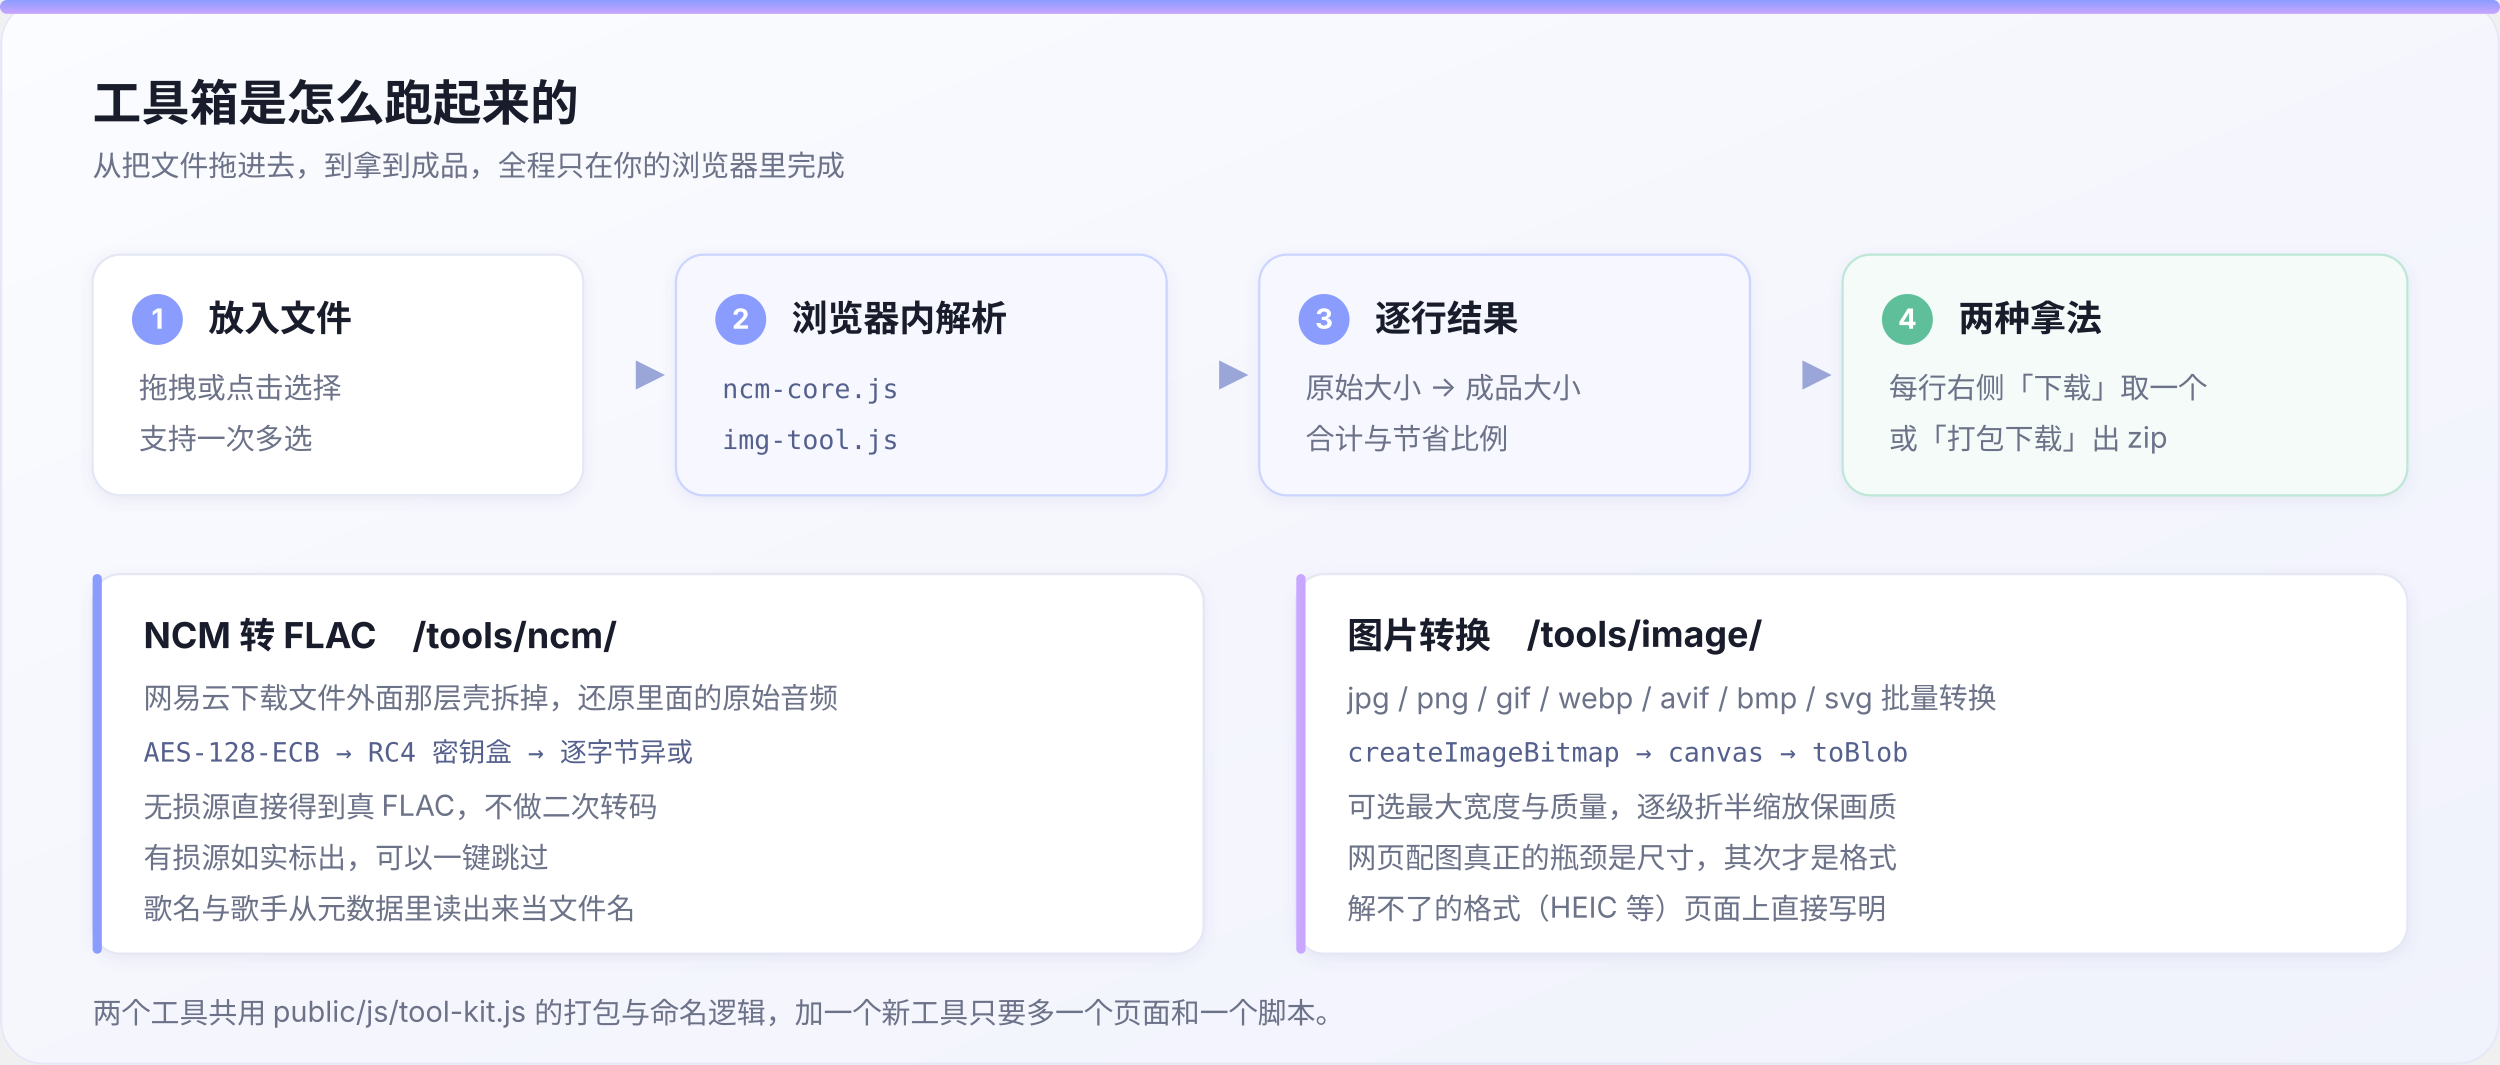
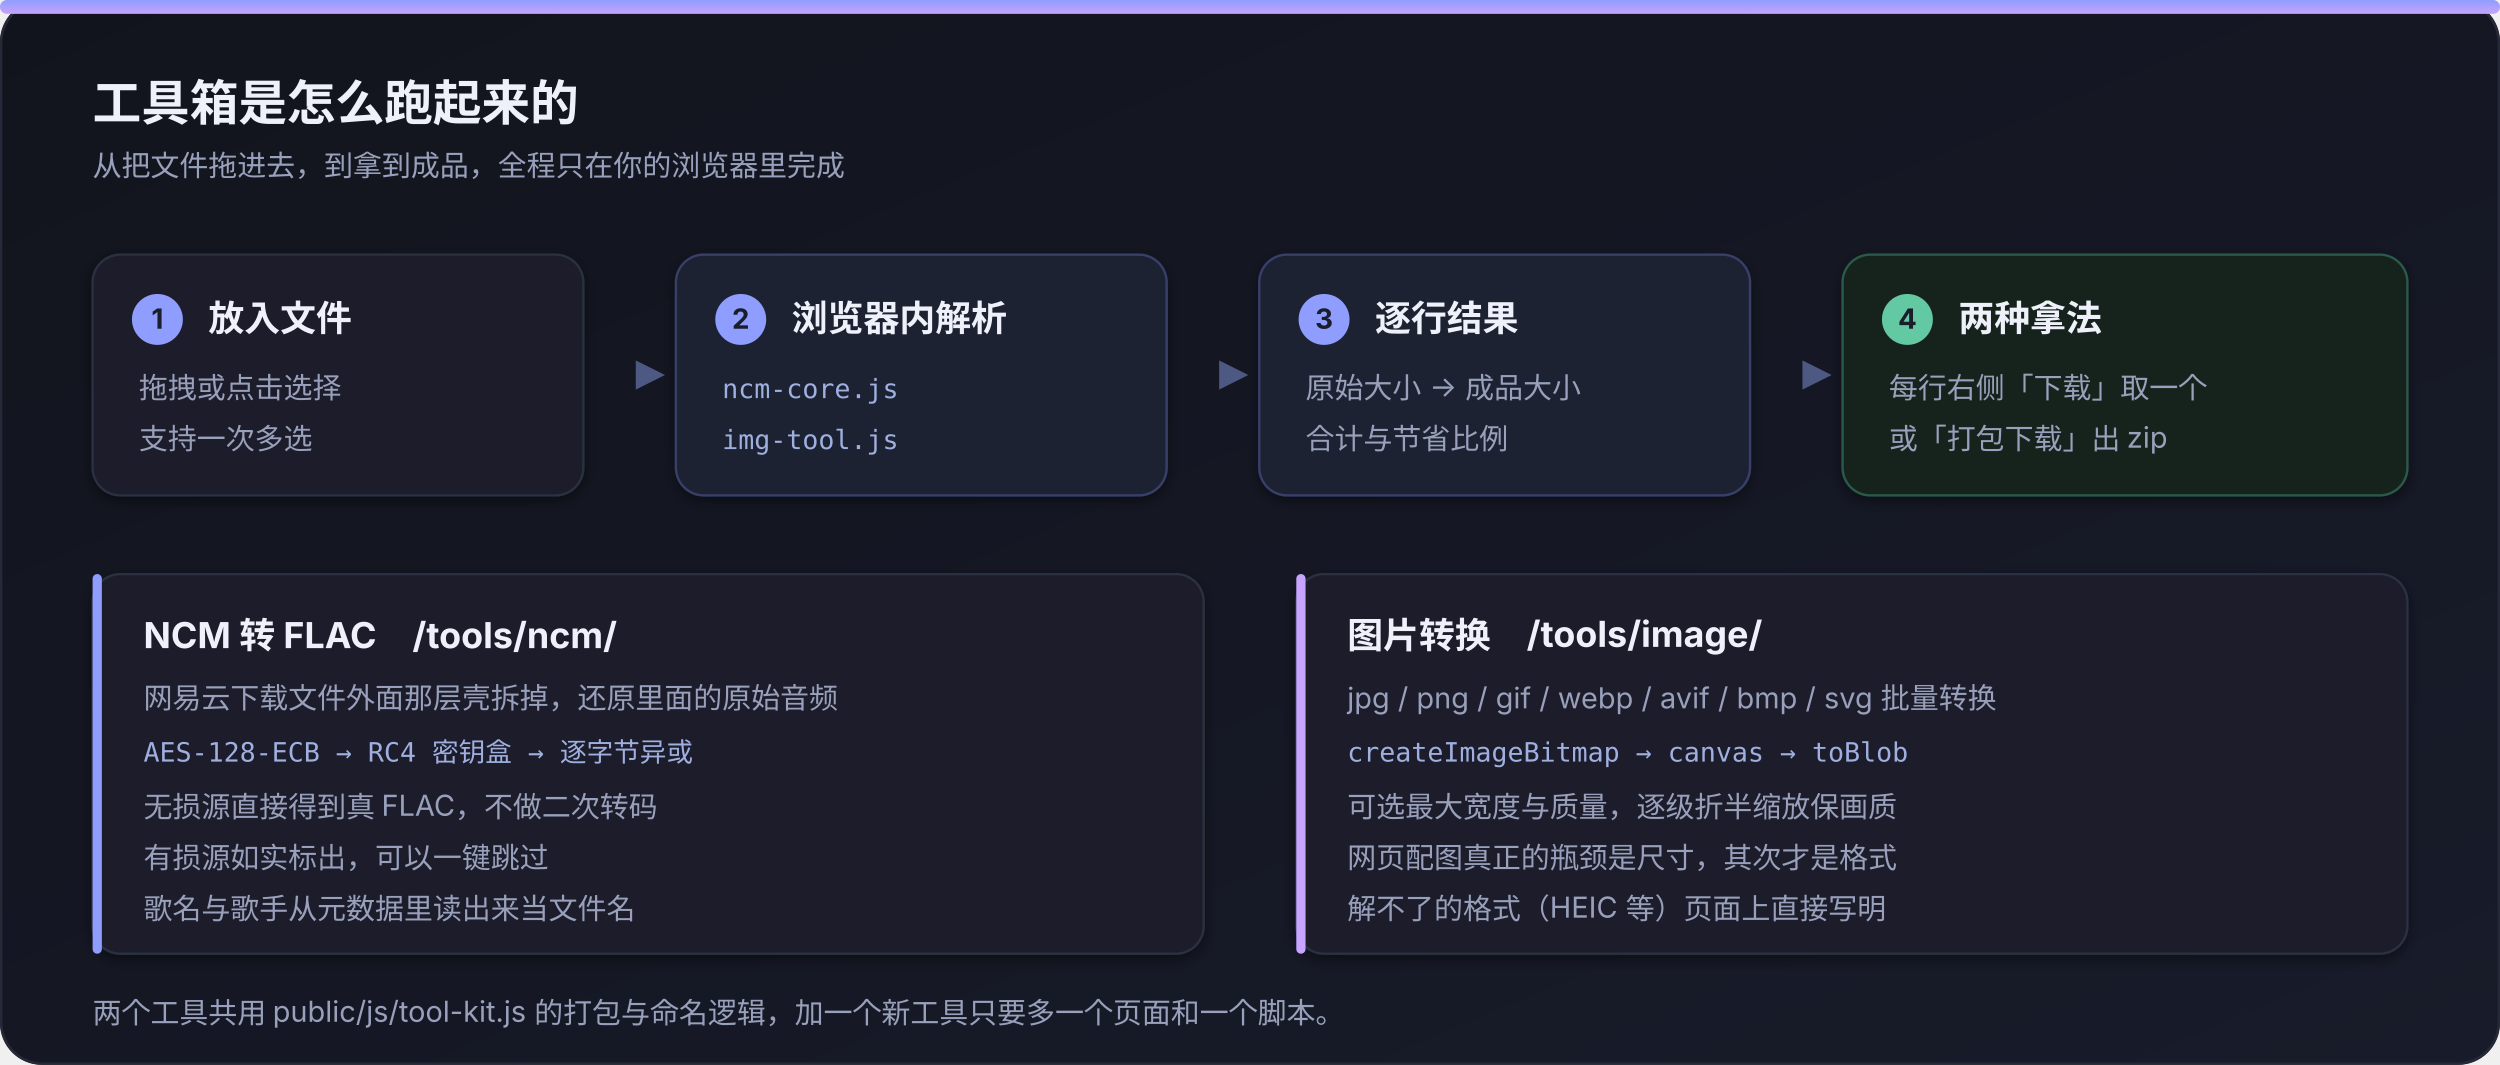
<svg xmlns="http://www.w3.org/2000/svg" viewBox="0 0 1080 460" width="1080" height="460" role="img" aria-label="工具箱工作流">
  <defs>
    <linearGradient id="bg2" x1="0" y1="0" x2="1" y2="1">
-       <stop offset="0%" stop-color="#fbfcff" />
-       <stop offset="55%" stop-color="#f5f6fd" />
-       <stop offset="100%" stop-color="#f0f2fc" />
+       <stop offset="0%" stop-color="#12141d" />
+       <stop offset="55%" stop-color="#151824" />
+       <stop offset="100%" stop-color="#181c2a" />
    </linearGradient>
    <linearGradient id="edge2" x1="0" y1="0" x2="0" y2="1">
-       <stop offset="0%" stop-color="#8b9cff" />
-       <stop offset="100%" stop-color="#c9a6ff" />
+       <stop offset="0%" stop-color="#8f9dff" />
+       <stop offset="100%" stop-color="#c6a4ff" />
    </linearGradient>
    <linearGradient id="line" x1="0" y1="0" x2="1" y2="0">
-       <stop offset="0%" stop-color="#c3cbea" />
-       <stop offset="100%" stop-color="#9aa6d8" />
+       <stop offset="0%" stop-color="#3b4468" />
+       <stop offset="100%" stop-color="#4d5883" />
    </linearGradient>
    <filter id="soft2" x="-20%" y="-20%" width="140%" height="150%">
-       <feDropShadow dx="0" dy="2" stdDeviation="3" flood-color="#5b63a8" flood-opacity="0.10" />
+       <feDropShadow dx="0" dy="2" stdDeviation="3" flood-color="#000000" flood-opacity="0.45" />
    </filter>
    <marker id="arrow2" viewBox="0 0 10 10" refX="9" refY="5" markerWidth="7" markerHeight="7" orient="auto-start-reverse">
-       <path d="M 0 0 L 10 5 L 0 10 z" fill="#9aa6d8" />
+       <path d="M 0 0 L 10 5 L 0 10 z" fill="#4d5883" />
    </marker>
    <style>
-       .c    { fill: #ffffff; stroke: #e4e7f4; stroke-width: 1; }
-       .ch   { fill: #f7f8ff; stroke: #ccd5ff; stroke-width: 1; }
-       .cg   { fill: #f4fbf8; stroke: #bfe7d8; stroke-width: 1; }
+       .c    { fill: #1a1e2b; stroke: #2b3040; stroke-width: 1; }
+       .ch   { fill: #1d2233; stroke: #39406a; stroke-width: 1; }
+       .cg   { fill: #12241d; stroke: #2b5a48; stroke-width: 1; }
      .t    { font-family: system-ui, -apple-system, "Segoe UI", "Microsoft YaHei", sans-serif; }
-       .h1   { font-size: 21px; font-weight: 700; fill: #191c2b; }
-       .h2   { font-size: 15.5px; font-weight: 650; fill: #191c2b; }
-       .p    { font-size: 12.5px; fill: #6c7288; }
-       .m    { font-family: ui-monospace, SFMono-Regular, Consolas, monospace; font-size: 11.5px; fill: #55608c; }
-       .num  { font-size: 12px; font-weight: 700; fill: #ffffff; }
+       .h1   { font-size: 21px; font-weight: 700; fill: #eef1f9; }
+       .h2   { font-size: 15.5px; font-weight: 650; fill: #eef1f9; }
+       .p    { font-size: 12.5px; fill: #98a0bb; }
+       .m    { font-family: ui-monospace, SFMono-Regular, Consolas, monospace; font-size: 11.5px; fill: #9fb0e0; }
+       .num  { font-size: 12px; font-weight: 700; fill: #1a1e2b; }
      .ln2  { stroke: url(#line); stroke-width: 1.8; fill: none; }
    </style>
  </defs>
  <rect width="1080" height="460" rx="18" fill="url(#bg2)" />
-   <rect x="0.5" y="0.5" width="1079" height="459" rx="18" fill="none" stroke="#e6e9f5" />
+   <rect x="0.5" y="0.5" width="1079" height="459" rx="18" fill="none" stroke="#262a38" />
  <rect x="0" y="0" width="1080" height="6" rx="3" fill="url(#edge2)" />
  <text x="40" y="52" class="t h1">工具箱是怎么跑起来的</text>
  <text x="40" y="76" class="t p">从把文件拖进去，到拿到成品，全程只在你的浏览器里完成</text>
  <g filter="url(#soft2)">
    <rect x="40" y="110" width="212" height="104" rx="12" class="c" />
  </g>
-   <circle cx="68" cy="138" r="11" fill="#8b9cff" />
+   <circle cx="68" cy="138" r="11" fill="#8f9dff" />
  <text x="68" y="142" class="t num" text-anchor="middle">1</text>
  <text x="90" y="143" class="t h2">放入文件</text>
  <text x="60" y="172" class="t p">拖拽或点击选择</text>
  <text x="60" y="194" class="t p">支持一次多选</text>
  <g filter="url(#soft2)">
    <rect x="292" y="110" width="212" height="104" rx="12" class="ch" />
  </g>
-   <circle cx="320" cy="138" r="11" fill="#8b9cff" />
+   <circle cx="320" cy="138" r="11" fill="#8f9dff" />
  <text x="320" y="142" class="t num" text-anchor="middle">2</text>
  <text x="342" y="143" class="t h2">浏览器内解析</text>
  <text x="312" y="172" class="t m">ncm-core.js</text>
  <text x="312" y="194" class="t m">img-tool.js</text>
  <g filter="url(#soft2)">
    <rect x="544" y="110" width="212" height="104" rx="12" class="ch" />
  </g>
-   <circle cx="572" cy="138" r="11" fill="#8b9cff" />
+   <circle cx="572" cy="138" r="11" fill="#8f9dff" />
  <text x="572" y="142" class="t num" text-anchor="middle">3</text>
  <text x="594" y="143" class="t h2">逐行结果</text>
  <text x="564" y="172" class="t p">原始大小 → 成品大小</text>
  <text x="564" y="194" class="t p">合计与节省比例</text>
  <g filter="url(#soft2)">
    <rect x="796" y="110" width="244" height="104" rx="12" class="cg" />
  </g>
-   <circle cx="824" cy="138" r="11" fill="#5fbf9a" />
+   <circle cx="824" cy="138" r="11" fill="#63c9a2" />
  <text x="824" y="142" class="t num" text-anchor="middle">4</text>
  <text x="846" y="143" class="t h2">两种拿法</text>
  <text x="816" y="172" class="t p">每行右侧「下载」取一个</text>
  <text x="816" y="194" class="t p">或「打包下载」出 zip</text>
  <path class="ln2" d="M 252 162 L 286 162" marker-end="url(#arrow2)" />
  <path class="ln2" d="M 504 162 L 538 162" marker-end="url(#arrow2)" />
  <path class="ln2" d="M 756 162 L 790 162" marker-end="url(#arrow2)" />
  <g filter="url(#soft2)">
    <rect x="40" y="248" width="480" height="164" rx="12" class="c" />
  </g>
-   <rect x="40" y="248" width="4" height="164" rx="2" fill="#8b9cff" />
+   <rect x="40" y="248" width="4" height="164" rx="2" fill="#8f9dff" />
  <text x="62" y="280" class="t h2">NCM 转 FLAC　/tools/ncm/</text>
  <text x="62" y="306" class="t p">网易云下载文件外面那层壳拆掉，还原里面的原始音频</text>
  <text x="62" y="329" class="t m">AES-128-ECB → RC4 密钥盒 → 逐字节异或</text>
  <text x="62" y="353" class="t p">无损源直接得到真 FLAC，不做二次转码</text>
  <text x="62" y="375" class="t p">有损源如实标出，可以一键跳过</text>
  <text x="62" y="397" class="t p">歌名与歌手从元数据里读出来当文件名</text>
  <g filter="url(#soft2)">
    <rect x="560" y="248" width="480" height="164" rx="12" class="c" />
  </g>
-   <rect x="560" y="248" width="4" height="164" rx="2" fill="#c9a6ff" />
+   <rect x="560" y="248" width="4" height="164" rx="2" fill="#c6a4ff" />
  <text x="582" y="280" class="t h2">图片转换　/tools/image/</text>
  <text x="582" y="306" class="t p">jpg / png / gif / webp / avif / bmp / svg 批量转换</text>
  <text x="582" y="329" class="t m">createImageBitmap → canvas → toBlob</text>
  <text x="582" y="353" class="t p">可选最大宽度与质量，逐级折半缩放保画质</text>
  <text x="582" y="375" class="t p">网页配图真正的瓶颈是尺寸，其次才是格式</text>
  <text x="582" y="397" class="t p">解不了的格式（HEIC 等）页面上直接写明</text>
  <text x="40" y="442" class="t p">两个工具共用 public/js/tool-kit.js 的打包与命名逻辑，加一个新工具只要多一个页面和一个脚本。</text>
</svg>
